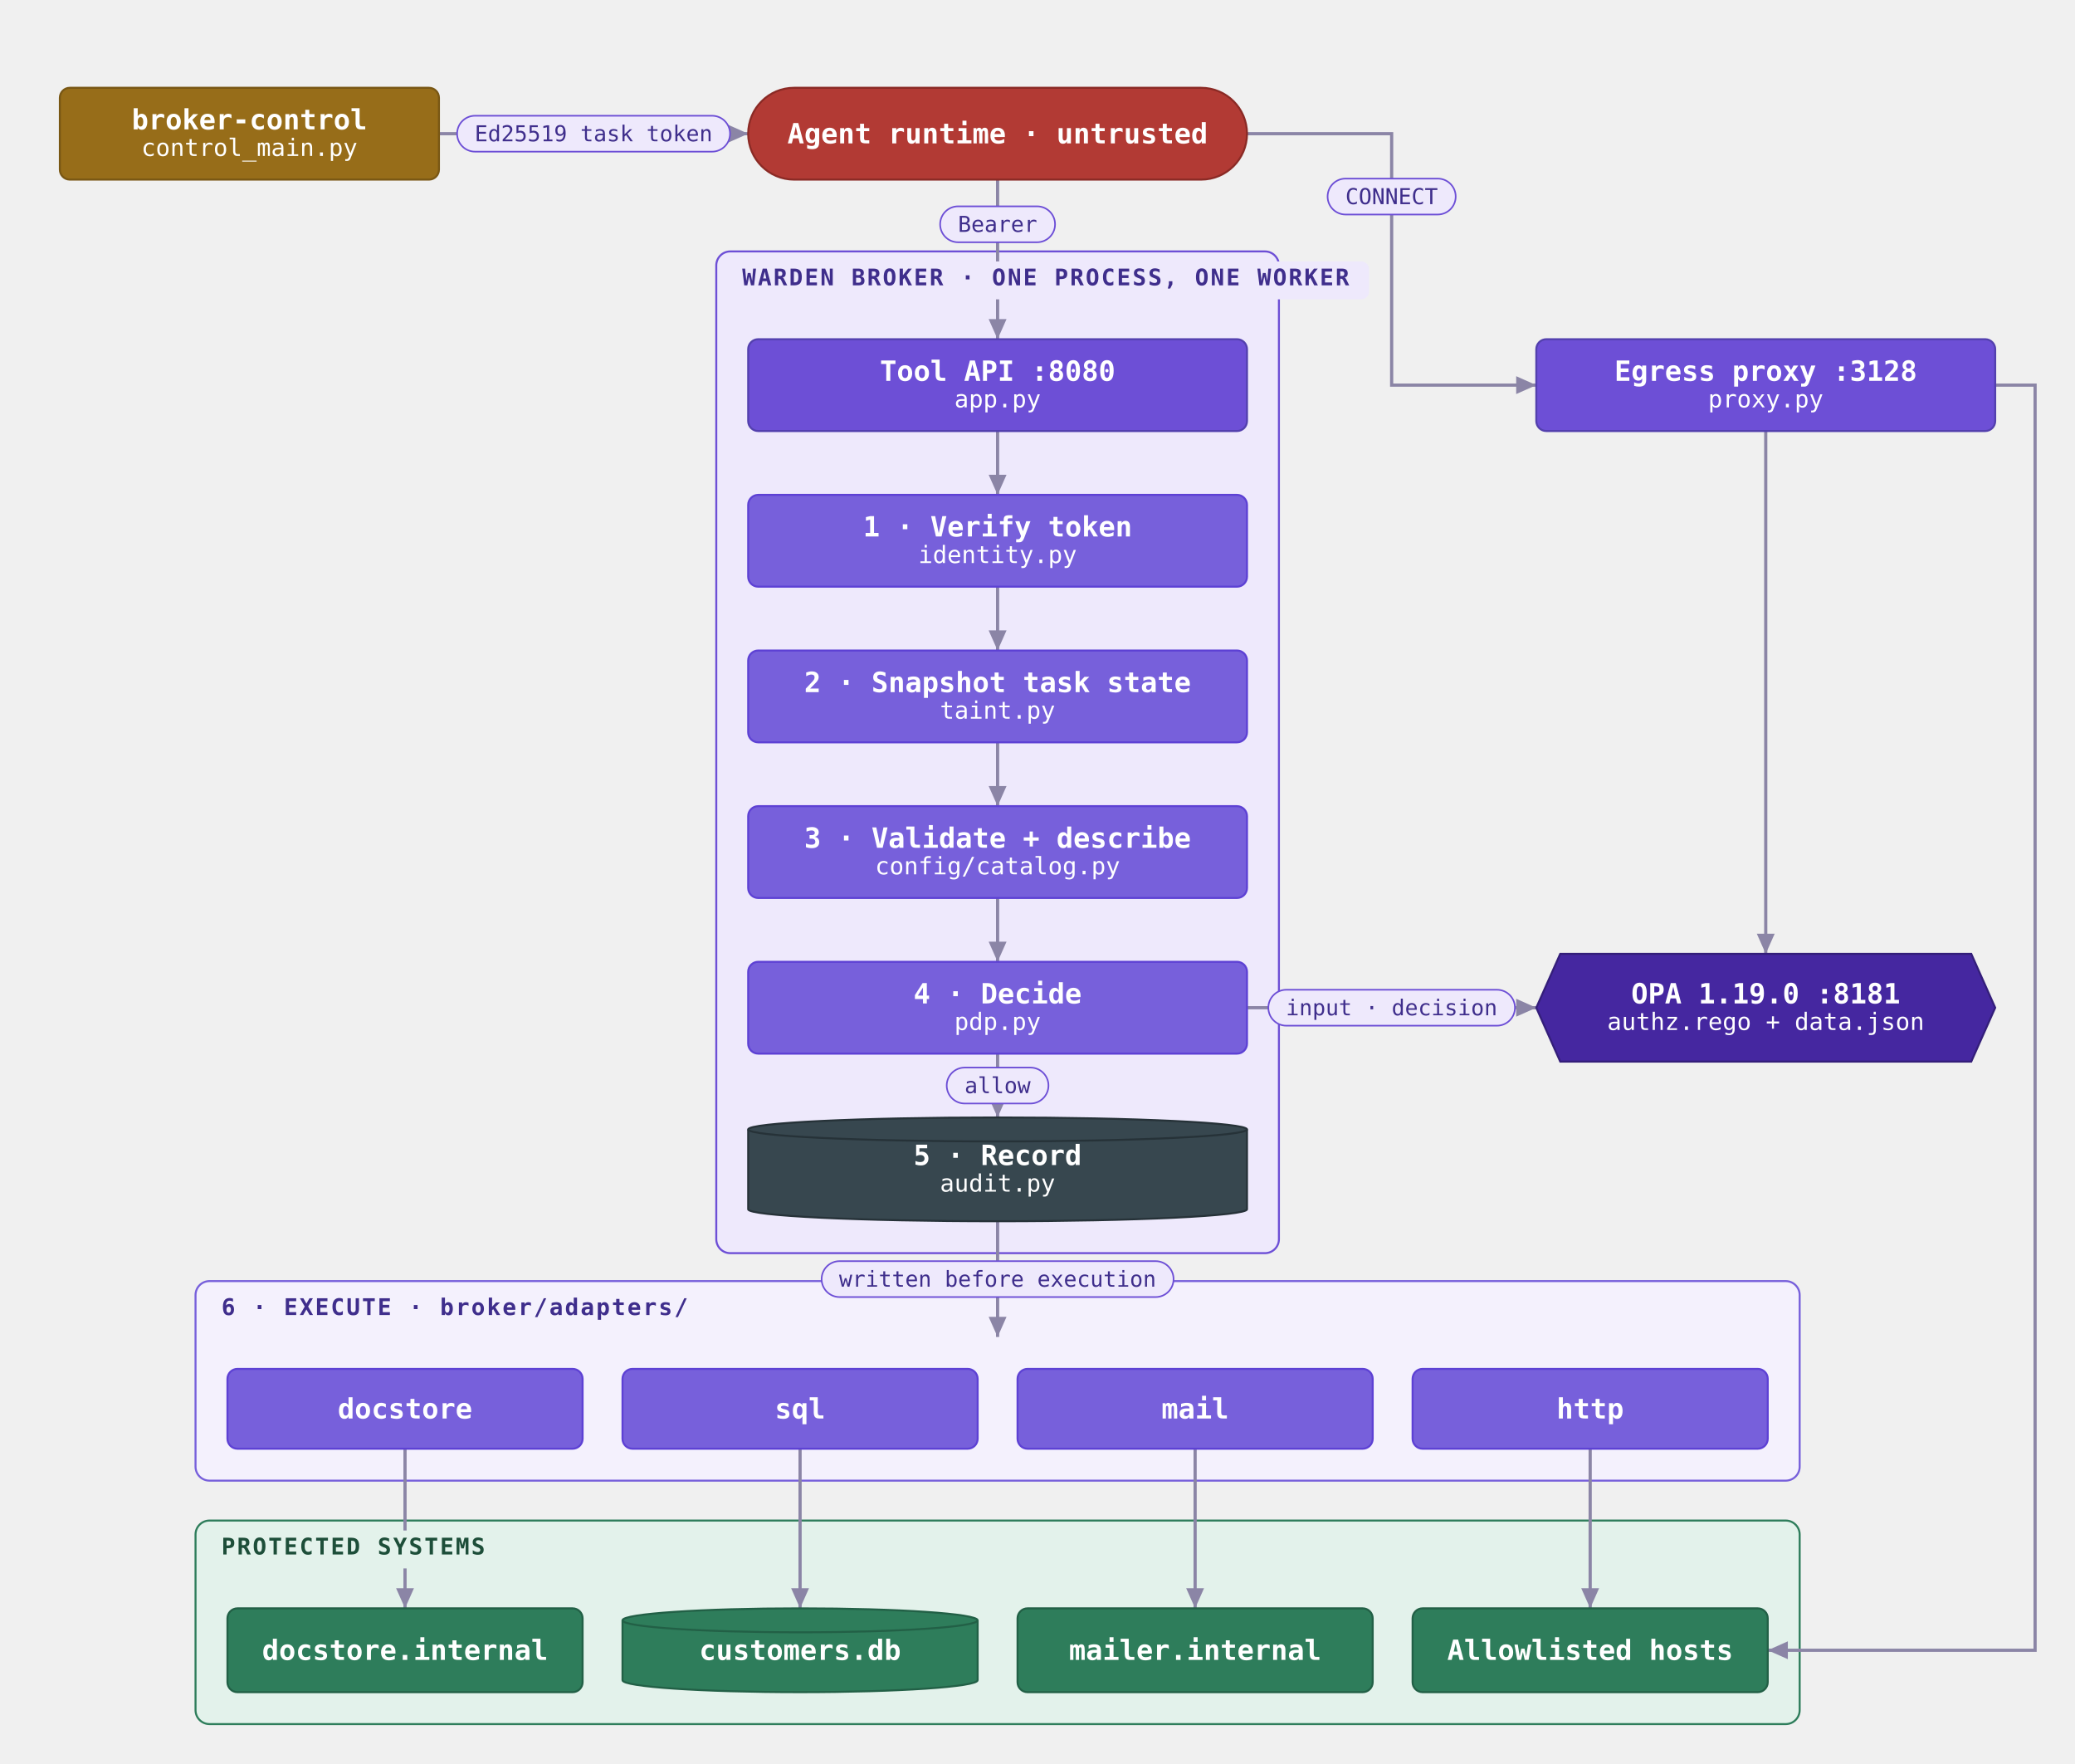
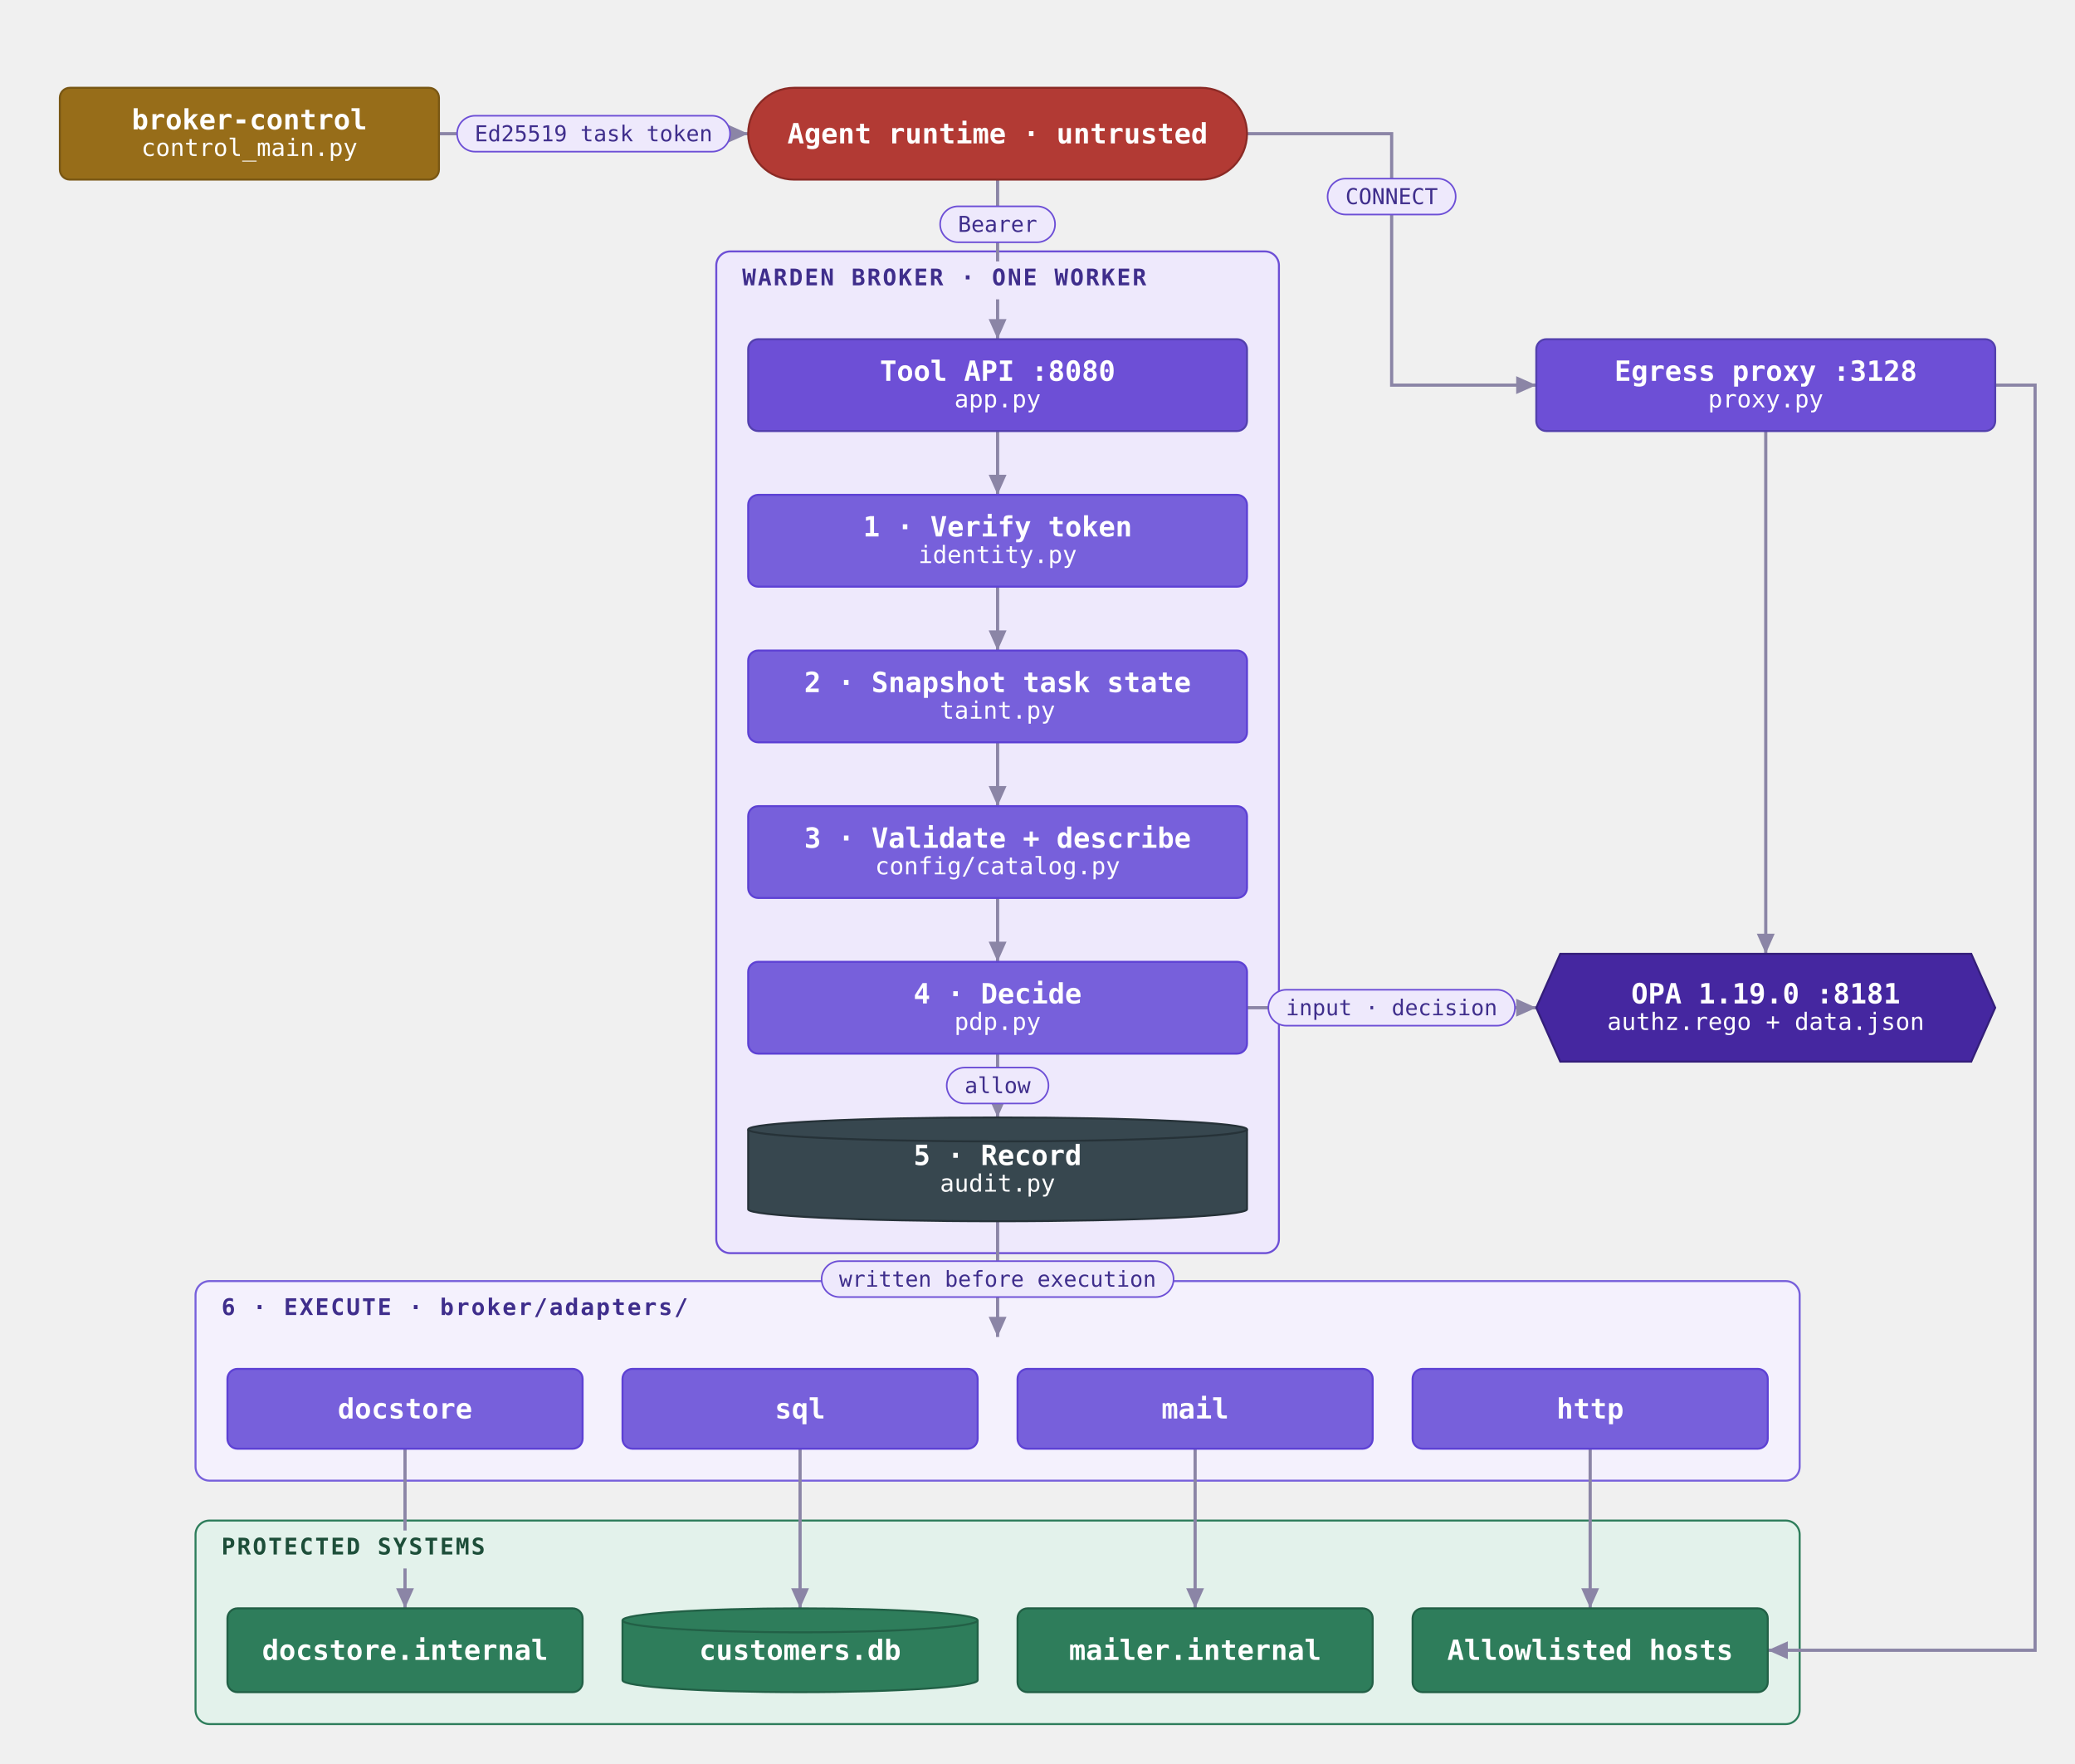
<svg xmlns="http://www.w3.org/2000/svg" viewBox="0 0 1040 884.0" width="1040" height="884.0" role="img" aria-label="warden architecture: the request pipeline">
  <defs>
    <marker id="arrow" viewBox="0 0 10 10" refX="9" refY="5" markerWidth="7" markerHeight="7" orient="auto">
      <path d="M0,1 L9,5 L0,9 z" fill="#8B85A6" />
    </marker>
    <marker id="arrowbad" viewBox="0 0 10 10" refX="9" refY="5" markerWidth="7" markerHeight="7" orient="auto">
      <path d="M0,1 L9,5 L0,9 z" fill="#B23A34" />
    </marker>
  </defs>
  <rect x="359.0" y="126.0" width="282.0" height="502.0" rx="7" fill="#EEE9FC" stroke="#6D4FD6" />
  <rect x="98.0" y="642.0" width="804.0" height="100.0" rx="7" fill="#F4F1FD" stroke="#7760DB" />
  <rect x="98.0" y="762.0" width="804.0" height="102.0" rx="7" fill="#E3F2EB" stroke="#2E7D5B" />
  <path d="M220.0,67.0 L375.0,67.0" fill="none" stroke="#8B85A6" stroke-width="1.6" marker-end="url(#arrow)" />
  <rect x="229.1" y="58.0" width="136.8" height="18" rx="9" fill="#EEE9FC" stroke="#6D4FD6" stroke-width="0.8" />
  <text x="297.5" y="67.0" fill="#3F2E8C" font-family="ui-monospace, SFMono-Regular, Menlo, Consolas, monospace" font-size="11" text-anchor="middle" dominant-baseline="central">Ed25519 task token</text>
  <path d="M500.0,90.0 L500.0,170.0" fill="none" stroke="#8B85A6" stroke-width="1.6" marker-end="url(#arrow)" />
  <rect x="471.2" y="103.4" width="57.6" height="18" rx="9" fill="#EEE9FC" stroke="#6D4FD6" stroke-width="0.8" />
  <text x="500.0" y="112.4" fill="#3F2E8C" font-family="ui-monospace, SFMono-Regular, Menlo, Consolas, monospace" font-size="11" text-anchor="middle" dominant-baseline="central">Bearer</text>
  <path d="M500.0,216.0 L500.0,248.0" fill="none" stroke="#8B85A6" stroke-width="1.6" marker-end="url(#arrow)" />
  <path d="M500.0,294.0 L500.0,326.0" fill="none" stroke="#8B85A6" stroke-width="1.6" marker-end="url(#arrow)" />
  <path d="M500.0,372.0 L500.0,404.0" fill="none" stroke="#8B85A6" stroke-width="1.6" marker-end="url(#arrow)" />
  <path d="M500.0,450.0 L500.0,482.0" fill="none" stroke="#8B85A6" stroke-width="1.6" marker-end="url(#arrow)" />
  <path d="M500.0,528.0 L500.0,560.0" fill="none" stroke="#8B85A6" stroke-width="1.6" marker-end="url(#arrow)" />
  <rect x="474.5" y="535.0" width="51.0" height="18" rx="9" fill="#EEE9FC" stroke="#6D4FD6" stroke-width="0.8" />
  <text x="500.0" y="544.0" fill="#3F2E8C" font-family="ui-monospace, SFMono-Regular, Menlo, Consolas, monospace" font-size="11" text-anchor="middle" dominant-baseline="central">allow</text>
  <path d="M625.0,67.0 L697.5,67.0 L697.5,193.0 L770.0,193.0" fill="none" stroke="#8B85A6" stroke-width="1.6" marker-end="url(#arrow)" />
  <rect x="665.4" y="89.5" width="64.2" height="18" rx="9" fill="#EEE9FC" stroke="#6D4FD6" stroke-width="0.8" />
  <text x="697.5" y="98.5" fill="#3F2E8C" font-family="ui-monospace, SFMono-Regular, Menlo, Consolas, monospace" font-size="11" text-anchor="middle" dominant-baseline="central">CONNECT</text>
  <path d="M885.0,216.0 L885.0,478.0" fill="none" stroke="#8B85A6" stroke-width="1.6" marker-end="url(#arrow)" />
  <path d="M625.0,505.0 L770.0,505.0" fill="none" stroke="#8B85A6" stroke-width="1.6" marker-end="url(#arrow)" />
  <rect x="635.7" y="496.0" width="123.6" height="18" rx="9" fill="#EEE9FC" stroke="#6D4FD6" stroke-width="0.8" />
  <text x="697.5" y="505.0" fill="#3F2E8C" font-family="ui-monospace, SFMono-Regular, Menlo, Consolas, monospace" font-size="11" text-anchor="middle" dominant-baseline="central">input · decision</text>
  <path d="M500.0,612.0 L500,670.0" fill="none" stroke="#8B85A6" stroke-width="1.6" marker-end="url(#arrow)" />
  <rect x="411.8" y="632.0" width="176.4" height="18" rx="9" fill="#EEE9FC" stroke="#6D4FD6" stroke-width="0.8" />
  <text x="500.0" y="641.0" fill="#3F2E8C" font-family="ui-monospace, SFMono-Regular, Menlo, Consolas, monospace" font-size="11" text-anchor="middle" dominant-baseline="central">written before execution</text>
  <path d="M203.0,726.0 L203.0,806.0" fill="none" stroke="#8B85A6" stroke-width="1.6" marker-end="url(#arrow)" />
  <path d="M401.0,726.0 L401.0,806.0" fill="none" stroke="#8B85A6" stroke-width="1.6" marker-end="url(#arrow)" />
  <path d="M599.0,726.0 L599.0,806.0" fill="none" stroke="#8B85A6" stroke-width="1.6" marker-end="url(#arrow)" />
  <path d="M797.0,726.0 L797.0,806.0" fill="none" stroke="#8B85A6" stroke-width="1.6" marker-end="url(#arrow)" />
  <path d="M1000.0,193.0 L1020,193.0 L1020,827.0 L886.0,827.0" fill="none" stroke="#8B85A6" stroke-width="1.6" marker-end="url(#arrow)" />
  <rect x="30.0" y="44.0" width="190.0" height="46.0" rx="5" fill="#976D19" stroke="#795714" />
  <text x="125.0" y="60.0" fill="#FFFFFF" font-family="ui-monospace, SFMono-Regular, Menlo, Consolas, monospace" font-size="14" font-weight="600" text-anchor="middle" dominant-baseline="central">broker-control</text>
  <text x="125.0" y="74.0" fill="#FFFFFF" font-family="ui-monospace, SFMono-Regular, Menlo, Consolas, monospace" font-size="12" font-weight="400" text-anchor="middle" dominant-baseline="central">control_main.py</text>
  <rect x="375.0" y="44.0" width="250.0" height="46.0" rx="23.0" fill="#B23A34" stroke="#8B2A25" />
  <text x="500.0" y="67.0" fill="#FFFFFF" font-family="ui-monospace, SFMono-Regular, Menlo, Consolas, monospace" font-size="14" font-weight="600" text-anchor="middle" dominant-baseline="central">Agent runtime · untrusted</text>
  <rect x="375.0" y="170.0" width="250.0" height="46.0" rx="5" fill="#6D4FD6" stroke="#5340AE" />
  <text x="500.0" y="186.0" fill="#FFFFFF" font-family="ui-monospace, SFMono-Regular, Menlo, Consolas, monospace" font-size="14" font-weight="600" text-anchor="middle" dominant-baseline="central">Tool API  :8080</text>
  <text x="500.0" y="200.0" fill="#FFFFFF" font-family="ui-monospace, SFMono-Regular, Menlo, Consolas, monospace" font-size="12" font-weight="400" text-anchor="middle" dominant-baseline="central">app.py</text>
  <rect x="375.0" y="248.0" width="250.0" height="46.0" rx="5" fill="#7760DB" stroke="#5D41D4" />
  <text x="500.0" y="264.0" fill="#FFFFFF" font-family="ui-monospace, SFMono-Regular, Menlo, Consolas, monospace" font-size="14" font-weight="600" text-anchor="middle" dominant-baseline="central">1 · Verify token</text>
  <text x="500.0" y="278.0" fill="#FFFFFF" font-family="ui-monospace, SFMono-Regular, Menlo, Consolas, monospace" font-size="12" font-weight="400" text-anchor="middle" dominant-baseline="central">identity.py</text>
  <rect x="375.0" y="326.0" width="250.0" height="46.0" rx="5" fill="#7760DB" stroke="#5D41D4" />
  <text x="500.0" y="342.0" fill="#FFFFFF" font-family="ui-monospace, SFMono-Regular, Menlo, Consolas, monospace" font-size="14" font-weight="600" text-anchor="middle" dominant-baseline="central">2 · Snapshot task state</text>
  <text x="500.0" y="356.0" fill="#FFFFFF" font-family="ui-monospace, SFMono-Regular, Menlo, Consolas, monospace" font-size="12" font-weight="400" text-anchor="middle" dominant-baseline="central">taint.py</text>
  <rect x="375.0" y="404.0" width="250.0" height="46.0" rx="5" fill="#7760DB" stroke="#5D41D4" />
  <text x="500.0" y="420.0" fill="#FFFFFF" font-family="ui-monospace, SFMono-Regular, Menlo, Consolas, monospace" font-size="14" font-weight="600" text-anchor="middle" dominant-baseline="central">3 · Validate + describe</text>
  <text x="500.0" y="434.0" fill="#FFFFFF" font-family="ui-monospace, SFMono-Regular, Menlo, Consolas, monospace" font-size="12" font-weight="400" text-anchor="middle" dominant-baseline="central">config/catalog.py</text>
  <rect x="375.0" y="482.0" width="250.0" height="46.0" rx="5" fill="#7760DB" stroke="#5D41D4" />
  <text x="500.0" y="498.0" fill="#FFFFFF" font-family="ui-monospace, SFMono-Regular, Menlo, Consolas, monospace" font-size="14" font-weight="600" text-anchor="middle" dominant-baseline="central">4 · Decide</text>
  <text x="500.0" y="512.0" fill="#FFFFFF" font-family="ui-monospace, SFMono-Regular, Menlo, Consolas, monospace" font-size="12" font-weight="400" text-anchor="middle" dominant-baseline="central">pdp.py</text>
  <path d="M375.0,566.0 A125.0,6 0 0 1 625.0,566.0 L625.0,606.0 A125.0,6 0 0 1 375.0,606.0 Z" fill="#37474F" stroke="#263238" />
  <path d="M375.0,566.0 A125.0,6 0 0 0 625.0,566.0" fill="none" stroke="#263238" />
  <text x="500.0" y="579.0" fill="#FFFFFF" font-family="ui-monospace, SFMono-Regular, Menlo, Consolas, monospace" font-size="14" font-weight="600" text-anchor="middle" dominant-baseline="central">5 · Record</text>
  <text x="500.0" y="593.0" fill="#FFFFFF" font-family="ui-monospace, SFMono-Regular, Menlo, Consolas, monospace" font-size="12" font-weight="400" text-anchor="middle" dominant-baseline="central">audit.py</text>
  <rect x="770.0" y="170.0" width="230.0" height="46.0" rx="5" fill="#6D4FD6" stroke="#5340AE" />
  <text x="885.0" y="186.0" fill="#FFFFFF" font-family="ui-monospace, SFMono-Regular, Menlo, Consolas, monospace" font-size="14" font-weight="600" text-anchor="middle" dominant-baseline="central">Egress proxy  :3128</text>
  <text x="885.0" y="200.0" fill="#FFFFFF" font-family="ui-monospace, SFMono-Regular, Menlo, Consolas, monospace" font-size="12" font-weight="400" text-anchor="middle" dominant-baseline="central">proxy.py</text>
  <polygon points="782.0,478.0 988.0,478.0 1000.0,505.0 988.0,532.0 782.0,532.0 770.0,505.0" fill="#4527A0" stroke="#341E7A" />
  <text x="885.0" y="498.0" fill="#FFFFFF" font-family="ui-monospace, SFMono-Regular, Menlo, Consolas, monospace" font-size="14" font-weight="600" text-anchor="middle" dominant-baseline="central">OPA 1.19.0  :8181</text>
  <text x="885.0" y="512.0" fill="#FFFFFF" font-family="ui-monospace, SFMono-Regular, Menlo, Consolas, monospace" font-size="12" font-weight="400" text-anchor="middle" dominant-baseline="central">authz.rego + data.json</text>
  <rect x="114.0" y="686.0" width="178.0" height="40.0" rx="5" fill="#7760DB" stroke="#5D41D4" />
  <text x="203.0" y="706.0" fill="#FFFFFF" font-family="ui-monospace, SFMono-Regular, Menlo, Consolas, monospace" font-size="14" font-weight="600" text-anchor="middle" dominant-baseline="central">docstore</text>
  <rect x="312.0" y="686.0" width="178.0" height="40.0" rx="5" fill="#7760DB" stroke="#5D41D4" />
  <text x="401.0" y="706.0" fill="#FFFFFF" font-family="ui-monospace, SFMono-Regular, Menlo, Consolas, monospace" font-size="14" font-weight="600" text-anchor="middle" dominant-baseline="central">sql</text>
  <rect x="510.0" y="686.0" width="178.0" height="40.0" rx="5" fill="#7760DB" stroke="#5D41D4" />
  <text x="599.0" y="706.0" fill="#FFFFFF" font-family="ui-monospace, SFMono-Regular, Menlo, Consolas, monospace" font-size="14" font-weight="600" text-anchor="middle" dominant-baseline="central">mail</text>
  <rect x="708.0" y="686.0" width="178.0" height="40.0" rx="5" fill="#7760DB" stroke="#5D41D4" />
  <text x="797.0" y="706.0" fill="#FFFFFF" font-family="ui-monospace, SFMono-Regular, Menlo, Consolas, monospace" font-size="14" font-weight="600" text-anchor="middle" dominant-baseline="central">http</text>
  <rect x="114.0" y="806.0" width="178.0" height="42.0" rx="5" fill="#2E7D5B" stroke="#226046" />
  <text x="203.0" y="827.0" fill="#FFFFFF" font-family="ui-monospace, SFMono-Regular, Menlo, Consolas, monospace" font-size="14" font-weight="600" text-anchor="middle" dominant-baseline="central">docstore.internal</text>
  <path d="M312.0,812.0 A89.0,6 0 0 1 490.0,812.0 L490.0,842.0 A89.0,6 0 0 1 312.0,842.0 Z" fill="#2E7D5B" stroke="#226046" />
  <path d="M312.0,812.0 A89.0,6 0 0 0 490.0,812.0" fill="none" stroke="#226046" />
  <text x="401.0" y="827.0" fill="#FFFFFF" font-family="ui-monospace, SFMono-Regular, Menlo, Consolas, monospace" font-size="14" font-weight="600" text-anchor="middle" dominant-baseline="central">customers.db</text>
  <rect x="510.0" y="806.0" width="178.0" height="42.0" rx="5" fill="#2E7D5B" stroke="#226046" />
  <text x="599.0" y="827.0" fill="#FFFFFF" font-family="ui-monospace, SFMono-Regular, Menlo, Consolas, monospace" font-size="14" font-weight="600" text-anchor="middle" dominant-baseline="central">mailer.internal</text>
  <rect x="708.0" y="806.0" width="178.0" height="42.0" rx="5" fill="#2E7D5B" stroke="#226046" />
  <text x="797.0" y="827.0" fill="#FFFFFF" font-family="ui-monospace, SFMono-Regular, Menlo, Consolas, monospace" font-size="14" font-weight="600" text-anchor="middle" dominant-baseline="central">Allowlisted hosts</text>
-   <rect x="366.0" y="131.0" width="320.2" height="19" rx="4" fill="#EEE9FC" />
-   <text x="372.0" y="143.0" fill="#3F2E8C" font-family="ui-monospace, SFMono-Regular, Menlo, Consolas, monospace" font-size="11.5" font-weight="600" letter-spacing="0.9">WARDEN BROKER · ONE PROCESS, ONE WORKER</text>
+   <rect x="366.0" y="131.0" width="218.8" height="19" rx="4" fill="#EEE9FC" />
+   <text x="372.0" y="143.0" fill="#3F2E8C" font-family="ui-monospace, SFMono-Regular, Menlo, Consolas, monospace" font-size="11.5" font-weight="600" letter-spacing="0.9">WARDEN BROKER · ONE WORKER</text>
  <rect x="105.0" y="647.0" width="250.0" height="19" rx="4" fill="#F4F1FD" />
  <text x="111.0" y="659.0" fill="#3F2E8C" font-family="ui-monospace, SFMono-Regular, Menlo, Consolas, monospace" font-size="11.5" font-weight="600" letter-spacing="0.9">6 · EXECUTE · broker/adapters/</text>
  <rect x="105.0" y="767.0" width="148.6" height="19" rx="4" fill="#E3F2EB" />
  <text x="111.0" y="779.0" fill="#1D4E39" font-family="ui-monospace, SFMono-Regular, Menlo, Consolas, monospace" font-size="11.5" font-weight="600" letter-spacing="0.9">PROTECTED SYSTEMS</text>
</svg>
